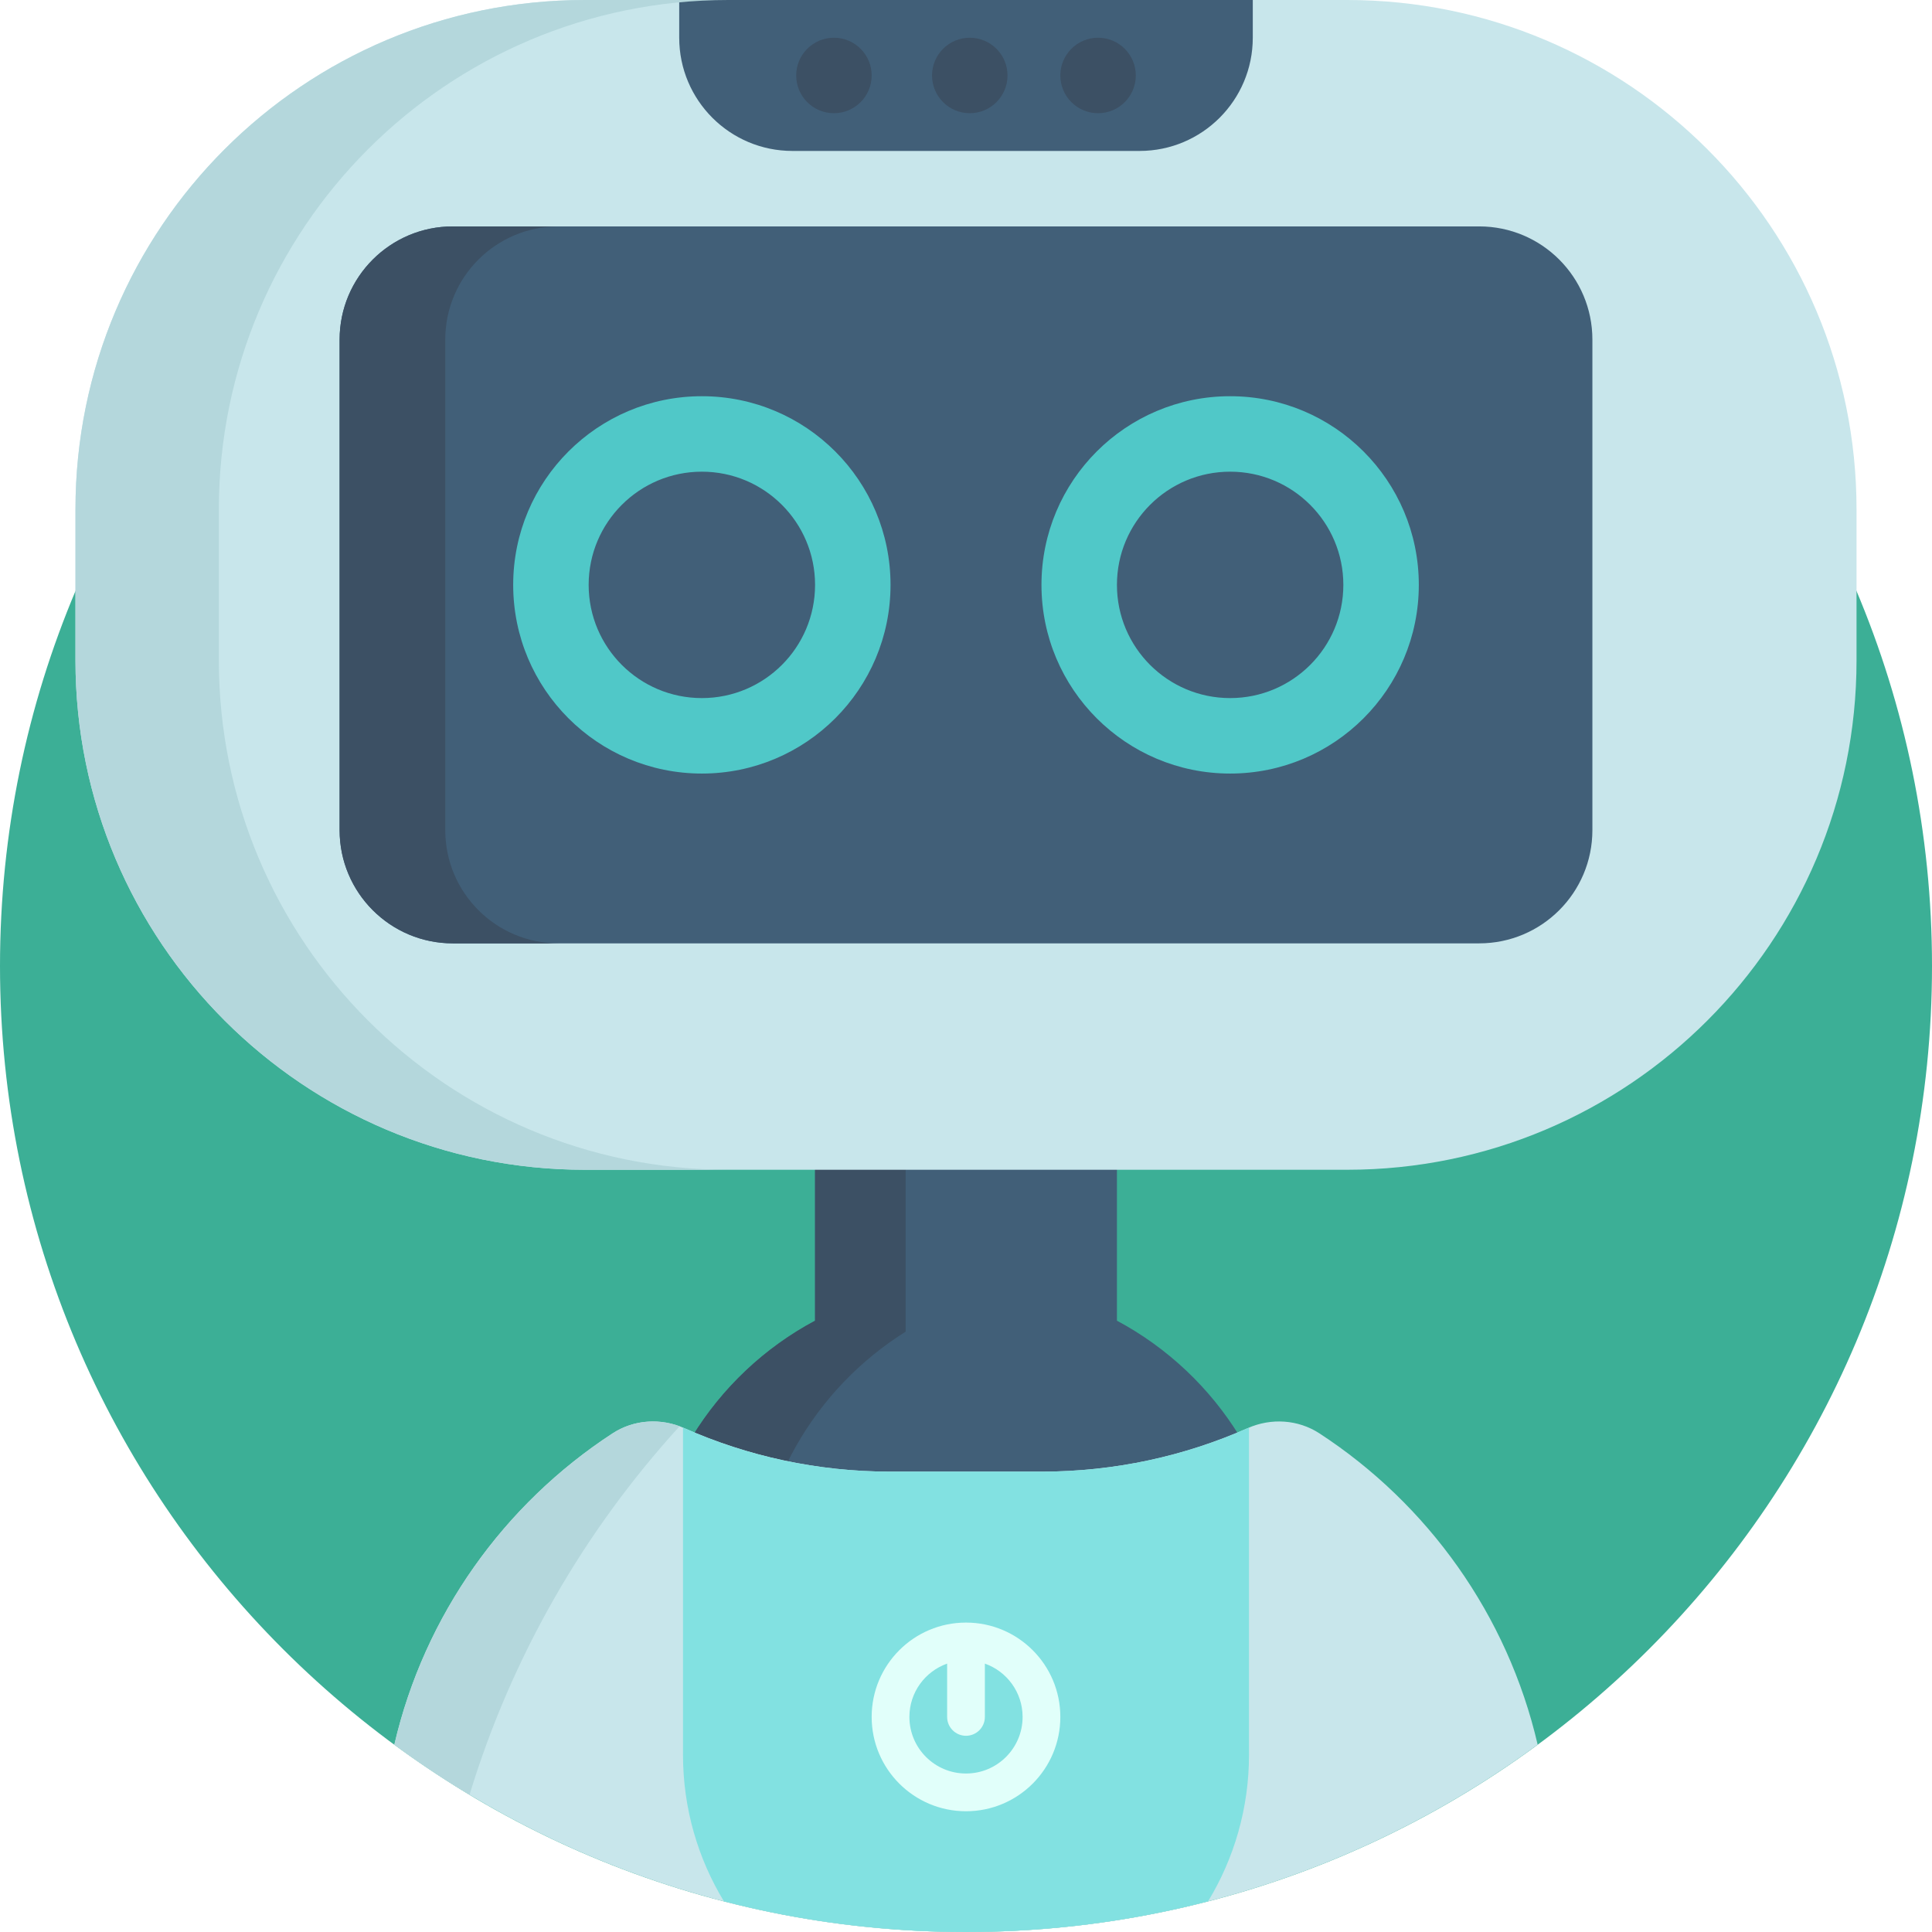
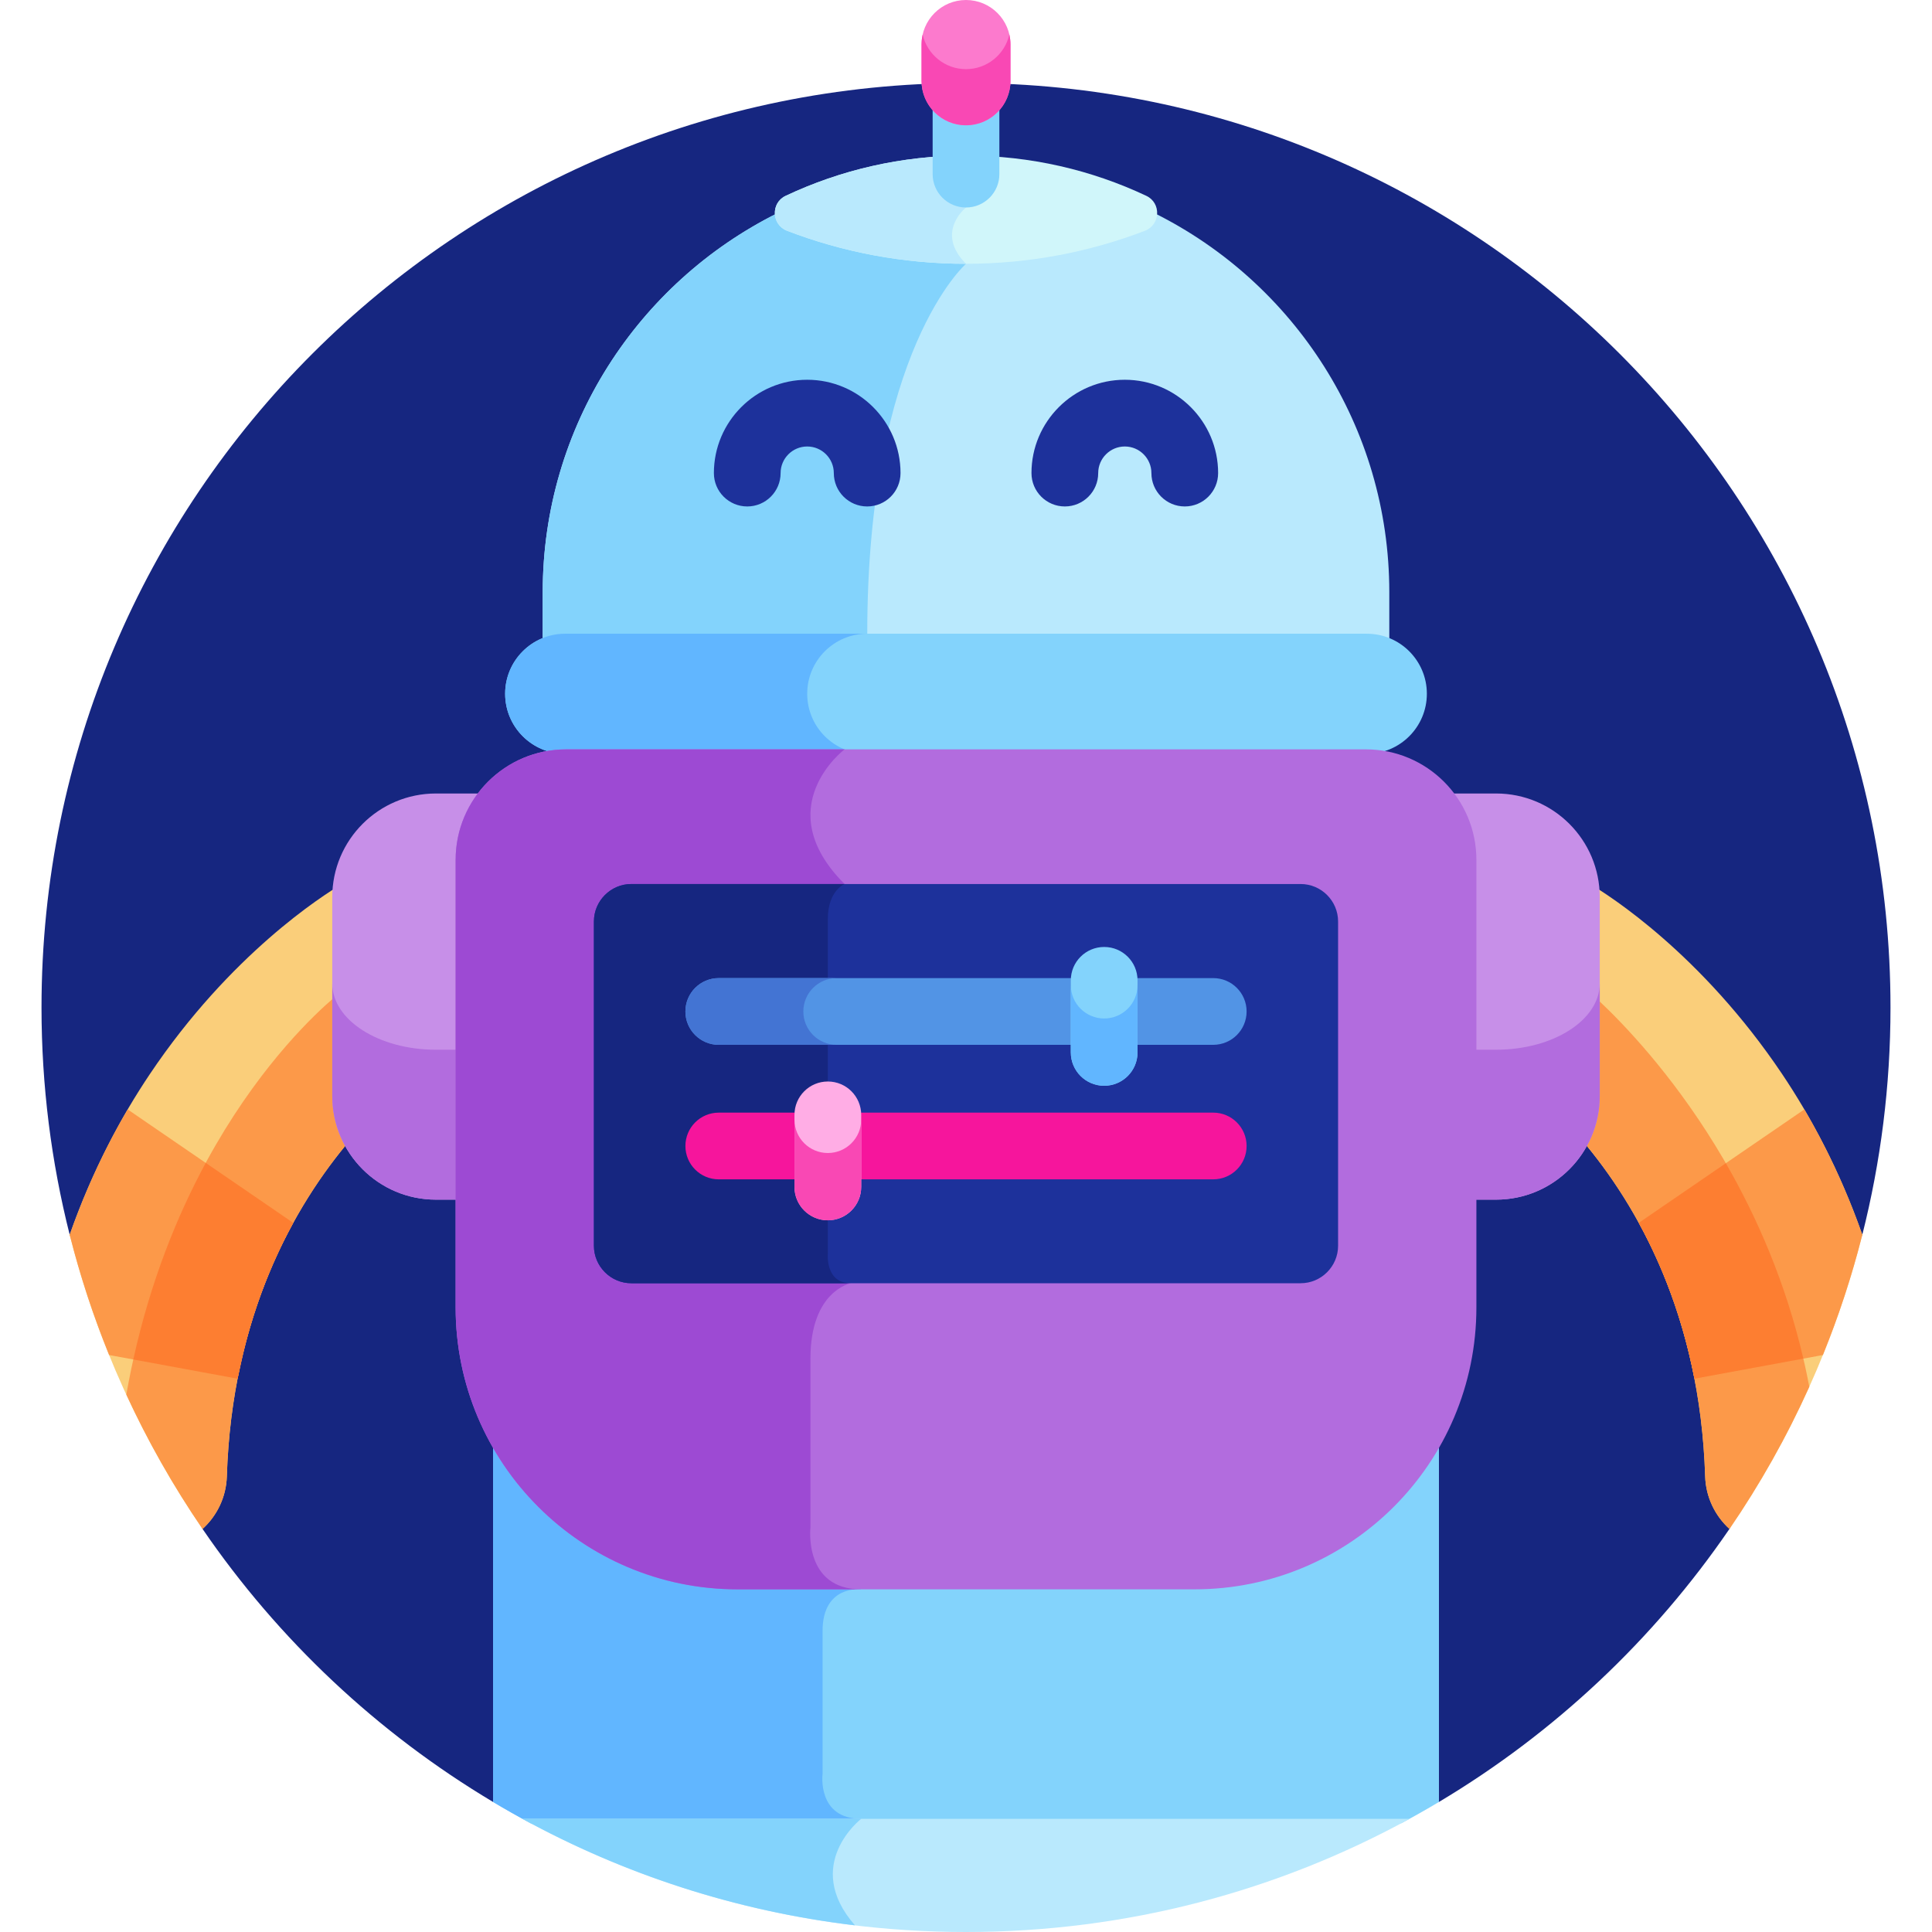
- <svg xmlns="http://www.w3.org/2000/svg" version="1.1" id="Capa_1" x="0px" y="0px" viewBox="0 0 512 512" style="enable-background:new 0 0 512 512;" xml:space="preserve">
-   <path style="fill:#3CAF96;" d="M512,256c0,141.385-114.615,256-256,256S0,397.385,0,256S114.615,0,256,0S512,114.615,512,256z" />
-   <path style="fill:#415F78;" d="M341,425c0,46.944-38.056,85-85,85s-85-38.056-85-85c0-32.481,18.225-60.696,45-75.005V280h80v69.995  C322.775,364.304,341,392.519,341,425z" />
-   <path style="fill:#3C5064;" d="M270.5,508.743c-4.715,0.811-9.554,1.257-14.5,1.257c-46.944,0-85-38.056-85-85  c0-32.485,18.23-60.698,45.014-75H216v-70h24v72.913c-24.017,15.014-40,41.674-40,72.087C200,466.998,230.467,501.858,270.5,508.743  z" />
-   <path style="fill:#C8E6EB;" d="M492,135v40c0,74.558-60.441,135-135,135H155c-74.559,0-135-60.442-135-135v-40  C20,60.441,80.441,0,155,0h202C431.559,0,492,60.441,492,135z M349.68,379.868c-5.664-3.696-12.829-4.144-19.011-1.402  C313.957,385.879,295.46,390,276,390h-40c-19.46,0-37.957-4.121-54.669-11.534c-6.182-2.742-13.347-2.294-19.011,1.402  c-28.703,18.731-49.834,48.09-57.82,82.491C146.922,493.556,199.304,512,256,512s109.078-18.444,151.5-49.641  C399.514,427.958,378.383,398.599,349.68,379.868z" />
-   <path style="fill:#415F78;" d="M422,90v130c0,16.569-13.431,30-30,30H120c-16.569,0-30-13.431-30-30V90c0-16.569,13.431-30,30-30  h272C408.569,60,422,73.431,422,90z M210,40h92c16.569,0,30-13.431,30-30V0H180v10C180,26.569,193.431,40,210,40z" />
-   <path style="fill:#3C5064;" d="M118,90v130c0,16.569,13.431,30,30,30h-28c-16.569,0-30-13.431-30-30V90c0-16.569,13.431-30,30-30h28  C131.431,60,118,73.431,118,90z M257,10c-5.523,0-10,4.477-10,10s4.477,10,10,10c5.523,0,10-4.477,10-10S262.523,10,257,10z M221,10  c-5.523,0-10,4.477-10,10s4.477,10,10,10s10-4.477,10-10S226.523,10,221,10z M291,10c-5.523,0-10,4.477-10,10s4.477,10,10,10  s10-4.477,10-10S296.523,10,291,10z" />
-   <path style="fill:#50C8C8;" d="M186,105c-27.614,0-50,22.386-50,50s22.386,50,50,50s50-22.386,50-50S213.614,105,186,105z M186,185  c-16.569,0-30-13.431-30-30s13.431-30,30-30s30,13.431,30,30S202.569,185,186,185z M326,105c-27.614,0-50,22.386-50,50  s22.386,50,50,50s50-22.386,50-50S353.614,105,326,105z M326,185c-16.569,0-30-13.431-30-30s13.431-30,30-30s30,13.431,30,30  S342.569,185,326,185z" />
-   <path style="fill:#B4D7DC;" d="M180.104,377.97c-25.244,27.67-44.483,60.905-55.668,97.656c-6.859-4.119-13.513-8.544-19.936-13.267  c7.986-34.401,29.117-63.76,57.82-82.491C167.613,376.414,174.216,375.798,180.104,377.97z M58,175v-40C58,60.441,118.441,0,193,0  h-38C80.441,0,20,60.441,20,135v40c0,74.558,60.441,135,135,135h38C118.441,310,58,249.558,58,175z" />
-   <path style="fill:#82E1E1;" d="M256,512c-22.156,0-43.648-2.828-64.149-8.122C184.965,492.541,181,479.234,181,465v-86.669  c0.11,0.046,0.221,0.086,0.331,0.135C198.043,385.879,216.539,390,236,390h40c19.46,0,37.957-4.121,54.669-11.534  c0.109-0.048,0.221-0.088,0.331-0.135V465c0,14.234-3.965,27.541-10.851,38.878C299.648,509.172,278.156,512,256,512z" />
-   <path style="fill:#E1FFFA;" d="M256,430c-13.807,0-25,11.193-25,25s11.193,25,25,25s25-11.193,25-25S269.807,430,256,430z M256,470  c-8.284,0-15-6.716-15-15c0-6.528,4.178-12.067,10-14.128V455c0,2.761,2.239,5,5,5c2.761,0,5-2.239,5-5v-14.128  c5.822,2.061,10,7.6,10,14.128C271,463.284,264.284,470,256,470z" />
-   <g>
- </g>
-   <g>
- </g>
-   <g>
- </g>
-   <g>
- </g>
-   <g>
- </g>
-   <g>
- </g>
-   <g>
- </g>
-   <g>
- </g>
-   <g>
- </g>
-   <g>
- </g>
-   <g>
- </g>
-   <g>
- </g>
-   <g>
- </g>
-   <g>
- </g>
-   <g>
- </g>
+ <svg xmlns="http://www.w3.org/2000/svg" height="512pt" viewBox="-10 0 511 512" width="512pt">
+   <path d="m7.973 327.242 35.203 77.941c20.082 29.344 46.375 54.094 76.992 72.355h250.668c30.613-18.266 56.91-43.012 76.988-72.355l35.203-77.941c4.875-19.273 7.473-39.453 7.473-60.242 0-135.309-109.691-245-245-245s-245 109.688-245 245c0 20.789 2.602 40.969 7.473 60.242zm0 0" fill="#162680" />
+   <path d="m295.527 56.523c-.535.984-1.406 1.816-2.617 2.281-14.719 5.648-30.703 8.746-47.41 8.746-16.703 0-32.688-3.098-47.406-8.746-1.215-.465-2.082-1.297-2.617-2.281-36.844 18.387-62.152 56.445-62.152 100.422v14.609c1.906-.809 4.004-1.254 6.203-1.254h211.945c2.203 0 4.301.445 6.207 1.254v-14.609c-.004-43.977-25.312-82.035-62.152-100.422zm0 0" fill="#b9e9fd" />
+   <path d="m219.332 167.941c0-75.168 26.168-98.035 26.168-98.035-.812-.812-1.461-1.605-1.98-2.379-15.988-.238-31.293-3.297-45.426-8.723-1.215-.465-2.082-1.297-2.617-2.281-36.844 18.387-62.152 56.445-62.152 100.422v14.609c1.906-.809 4.004-1.254 6.203-1.254h79.781c.008-.781.023-1.562.023-2.359zm0 0" fill="#83d3fc" />
+   <path d="m293.289 51.898c-14.496-6.84-30.695-10.664-47.789-10.664s-33.289 3.828-47.789 10.664c-4.008 1.891-3.754 7.676.383 9.262 14.719 5.648 30.703 8.746 47.406 8.746 16.707 0 32.691-3.094 47.41-8.746 4.137-1.586 4.387-7.371.379-9.262zm0 0" fill="#d0f6fa" />
+   <path d="m245.5 54.988v-13.758c-17.094 0-33.289 3.828-47.789 10.668-4.008 1.891-3.754 7.676.383 9.262 14.719 5.648 30.699 8.746 47.406 8.746-8.344-8.348 0-14.918 0-14.918zm0 0" fill="#b9e9fd" />
+   <path d="m219.309 134.215c-4.883 0-8.84-3.957-8.84-8.844 0-3.887-3.164-7.047-7.051-7.047s-7.051 3.16-7.051 7.047c0 4.887-3.957 8.844-8.84 8.844-4.883 0-8.84-3.957-8.84-8.844 0-13.633 11.094-24.73 24.73-24.73s24.73 11.098 24.73 24.73c0 4.887-3.957 8.844-8.84 8.844zm0 0" fill="#1d319b" />
+   <path d="m303.477 134.215c-4.883 0-8.844-3.957-8.844-8.844 0-3.887-3.16-7.047-7.047-7.047-3.887 0-7.051 3.16-7.051 7.047 0 4.887-3.957 8.844-8.84 8.844-4.883 0-8.844-3.957-8.844-8.844 0-13.633 11.094-24.73 24.734-24.73 13.637 0 24.73 11.098 24.73 24.73 0 4.887-3.961 8.844-8.84 8.844zm0 0" fill="#1d319b" />
+   <path d="m351.723 199.77h-212.441c-8.789 0-15.914-7.125-15.914-15.914 0-8.789 7.125-15.914 15.914-15.914h212.441c8.789 0 15.91 7.125 15.91 15.914 0 8.789-7.121 15.914-15.91 15.914zm0 0" fill="#83d3fc" />
+   <path d="m203.418 183.855c0-8.789 7.121-15.914 15.91-15.914h-80.047c-8.789 0-15.914 7.125-15.914 15.914 0 8.789 7.125 15.914 15.914 15.914h80.047c-8.785 0-15.91-7.125-15.91-15.914zm0 0" fill="#61b6ff" />
+   <path d="m461.777 284.625c-21.352-31.797-45.789-47.32-50.914-50.352.148 1.145.23 2.305.23 3.488v52.68c0 4.105-.906 8-2.523 11.496 15.008 17.648 31.465 46.582 32.816 89.316.176 5.512 2.617 10.457 6.438 13.93 16.012-23.391 28.066-49.699 35.211-77.961-6.023-17.16-13.699-31.34-21.258-42.598zm0 0" fill="#face7a" />
+   <path d="m411.094 263.242v27.199c0 4.105-.91 8-2.523 11.496 15.008 17.648 31.465 46.586 32.816 89.316.172 5.512 2.617 10.461 6.438 13.93 8.113-11.852 15.203-24.453 21.16-37.68-11.188-59.016-47.914-95.32-57.891-104.262zm0 0" fill="#fc9949" />
+   <path d="m467.672 294.008-43.879 30.062c6.211 11.328 11.605 25.023 14.75 41.301l34.043-6.277c4.176-10.289 7.68-20.922 10.441-31.852-4.453-12.703-9.805-23.781-15.355-33.234zm0 0" fill="#fc9949" />
+   <path d="m467.406 360.047c-4.699-20.199-12.32-37.531-20.543-51.785l-23.07 15.809c6.211 11.328 11.602 25.023 14.75 41.301zm0 0" fill="#fd7e31" />
+   <path d="m79.91 290.441v-52.68c0-1.184.082-2.344.227-3.488-5.121 3.035-29.559 18.555-50.91 50.352-7.562 11.258-15.238 25.438-21.258 42.598 7.145 28.266 19.199 54.57 35.207 77.965 3.82-3.473 6.266-8.422 6.441-13.934 1.348-42.73 17.809-71.664 32.816-89.312-1.617-3.5-2.523-7.395-2.523-11.5zm0 0" fill="#face7a" />
+   <path d="m79.91 262.863s-43.973 32.977-56.934 106.727c5.754 12.465 12.516 24.367 20.199 35.598 3.82-3.473 6.266-8.422 6.438-13.934 1.352-42.73 17.812-71.664 32.816-89.312-1.613-3.5-2.52-7.395-2.52-11.5v-29.422zm0 0" fill="#fc9949" />
+   <path d="m7.973 327.242c2.762 10.93 6.266 21.562 10.445 31.852l34.043 6.277c3.145-16.277 8.535-29.973 14.75-41.301l-43.879-30.062c-5.551 9.453-10.906 20.531-15.359 33.234zm0 0" fill="#fc9949" />
+   <path d="m44.02 308.18c-7.539 13.934-14.59 31.23-19.195 52.094l27.637 5.098c.871-3.137 3.48-20.738 14.75-41.301zm0 0" fill="#fd7e31" />
+   <path d="m385.977 210.285h-13.363c3.977 4.77 6.375 10.906 6.375 17.59v90.043h6.984c15.176 0 27.477-12.301 27.477-27.477v-52.68c0-15.176-12.301-27.477-27.473-27.477zm0 0" fill="#c78fe8" />
+   <path d="m105.027 210.285h13.363c-3.98 4.77-6.375 10.906-6.375 17.59v90.043h-6.988c-15.176 0-27.477-12.301-27.477-27.477v-52.68c0-15.176 12.301-27.477 27.477-27.477zm0 0" fill="#c78fe8" />
+   <path d="m385.973 278.188h-6.984v39.73h6.984c15.176 0 27.477-12.305 27.477-27.477v-29.844c0 9.715-12.301 17.59-27.477 17.59zm0 0" fill="#b26cde" />
+   <path d="m77.551 260.598v29.844c0 15.176 12.301 27.477 27.477 27.477h6.988v-39.727h-6.988c-15.176-.004-27.477-7.879-27.477-17.594zm0 0" fill="#b26cde" />
+   <path d="m306.039 418.836h-121.078c-27.723 0-51.898-15.109-64.793-37.531v96.234c3.277 1.957 6.602 3.84 9.977 5.645h230.711c3.375-1.805 6.703-3.688 9.98-5.645v-96.23c-12.898 22.418-37.074 37.527-64.797 37.527zm0 0" fill="#83d3fc" />
+   <path d="m207.488 470.113s0-25.535 0-37.871c0-12.332 10.238-11.051 10.238-11.051l-2.156-2.355h-30.609c-27.723 0-51.898-15.109-64.793-37.531v96.234c3.277 1.957 6.602 3.84 9.977 5.645h86.27c.777-.766 1.312-1.18 1.312-1.18-11.762 0-10.238-11.891-10.238-11.891zm0 0" fill="#61b6ff" />
+   <path d="m351.473 198.59h-211.945c-16.172 0-29.281 13.109-29.281 29.281v118.605c0 41.262 33.449 74.715 74.715 74.715h121.082c41.262 0 74.715-33.449 74.715-74.715v-118.602c0-16.176-13.113-29.285-29.285-29.285zm0 0" fill="#b26cde" />
+   <path d="m213.316 198.59h-73.789c-16.172 0-29.281 13.109-29.281 29.281v118.605c0 41.262 33.449 74.715 74.715 74.715h32.766c-15.348 0-13.449-16.414-13.449-16.414s0-26.75 0-44.75 10.711-19.957 10.711-19.957c-6.836 0-6.105-7.793-6.105-7.793s0-81.25 0-88.75 4.434-9.254 4.434-9.254c-20.34-20.336 0-35.684 0-35.684zm0 0" fill="#9d4ad3" />
+   <path d="m334.184 340.07h-177.367c-5.457 0-9.922-4.465-9.922-9.922v-85.953c0-5.457 4.465-9.922 9.922-9.922h177.367c5.457 0 9.922 4.465 9.922 9.922v85.953c0 5.457-4.465 9.922-9.922 9.922zm0 0" fill="#1d319b" />
+   <path d="m146.895 244.195v85.953c0 5.457 4.465 9.926 9.922 9.926h58.172c-6.836 0-6.105-7.793-6.105-7.793s0-81.25 0-88.75 4.434-9.258 4.434-9.258h-56.5c-5.457 0-9.922 4.465-9.922 9.922zm0 0" fill="#162680" />
+   <path d="m311.023 276.891h-131.043c-4.883 0-8.84-3.957-8.84-8.84 0-4.887 3.957-8.844 8.84-8.844h131.043c4.879 0 8.84 3.957 8.84 8.844 0 4.883-3.957 8.84-8.84 8.84zm0 0" fill="#5294e5" />
+   <path d="m202.391 268.051c0-4.883 3.957-8.84 8.84-8.84h-31.25c-4.883 0-8.84 3.957-8.84 8.84 0 4.883 3.957 8.84 8.84 8.84h31.25c-4.883 0-8.84-3.957-8.84-8.84zm0 0" fill="#4374d3" />
+   <path d="m282.117 287.738c-4.883 0-8.84-3.961-8.84-8.844v-19.098c0-4.883 3.957-8.84 8.84-8.84 4.883 0 8.84 3.957 8.84 8.84v19.098c0 4.887-3.957 8.844-8.84 8.844zm0 0" fill="#83d3fc" />
+   <path d="m311.023 312.539h-131.043c-4.883 0-8.84-3.953-8.84-8.84 0-4.883 3.957-8.84 8.84-8.84h131.043c4.879 0 8.84 3.957 8.84 8.84 0 4.883-3.957 8.84-8.84 8.84zm0 0" fill="#f6159c" />
+   <path d="m208.887 323.391c-4.883 0-8.844-3.961-8.844-8.844v-19.098c0-4.883 3.961-8.84 8.844-8.84 4.883 0 8.84 3.957 8.84 8.84v19.098c0 4.883-3.961 8.844-8.84 8.844zm0 0" fill="#ffade5" />
+   <path d="m282.117 269.91c-4.883 0-8.84-3.957-8.84-8.84v17.828c0 4.883 3.957 8.84 8.84 8.84 4.883 0 8.84-3.957 8.84-8.84v-17.828c0 4.883-3.957 8.84-8.84 8.84zm0 0" fill="#61b6ff" />
+   <path d="m208.887 305.562c-4.883 0-8.844-3.957-8.844-8.84v17.824c0 4.883 3.961 8.844 8.844 8.844 4.879 0 8.84-3.961 8.84-8.844v-17.824c0 4.883-3.961 8.84-8.84 8.84zm0 0" fill="#f948b4" />
+   <path d="m127.957 482.004c34.895 19.117 74.949 29.996 117.543 29.996 42.598 0 82.648-10.879 117.547-29.996zm0 0" fill="#b9e9fd" />
+   <path d="m216.086 510.242c-14.125-16.074 1.641-28.238 1.641-28.238h-89.77c26.738 14.648 56.508 24.453 88.129 28.238zm0 0" fill="#83d3fc" />
+   <path d="m245.5 54.988c-4.883 0-8.84-3.961-8.84-8.844v-22.375c0-4.883 3.957-8.84 8.84-8.84s8.844 3.957 8.844 8.84v22.379c0 4.879-3.961 8.84-8.844 8.84zm0 0" fill="#83d3fc" />
+   <path d="m245.5 33.199c-6.508 0-11.785-5.277-11.785-11.789v-9.621c0-6.512 5.277-11.789 11.785-11.789 6.512 0 11.789 5.277 11.789 11.789v9.621c0 6.512-5.277 11.789-11.789 11.789zm0 0" fill="#fc7acd" />
+   <path d="m245.5 18.324c-5.605 0-10.289-3.918-11.484-9.164-.191.848-.301 1.723-.301 2.629v9.621c0 6.512 5.273 11.789 11.785 11.789s11.789-5.277 11.789-11.789v-9.621c0-.906-.109-1.781-.305-2.629-1.195 5.246-5.879 9.164-11.484 9.164zm0 0" fill="#f948b4" />
</svg>
